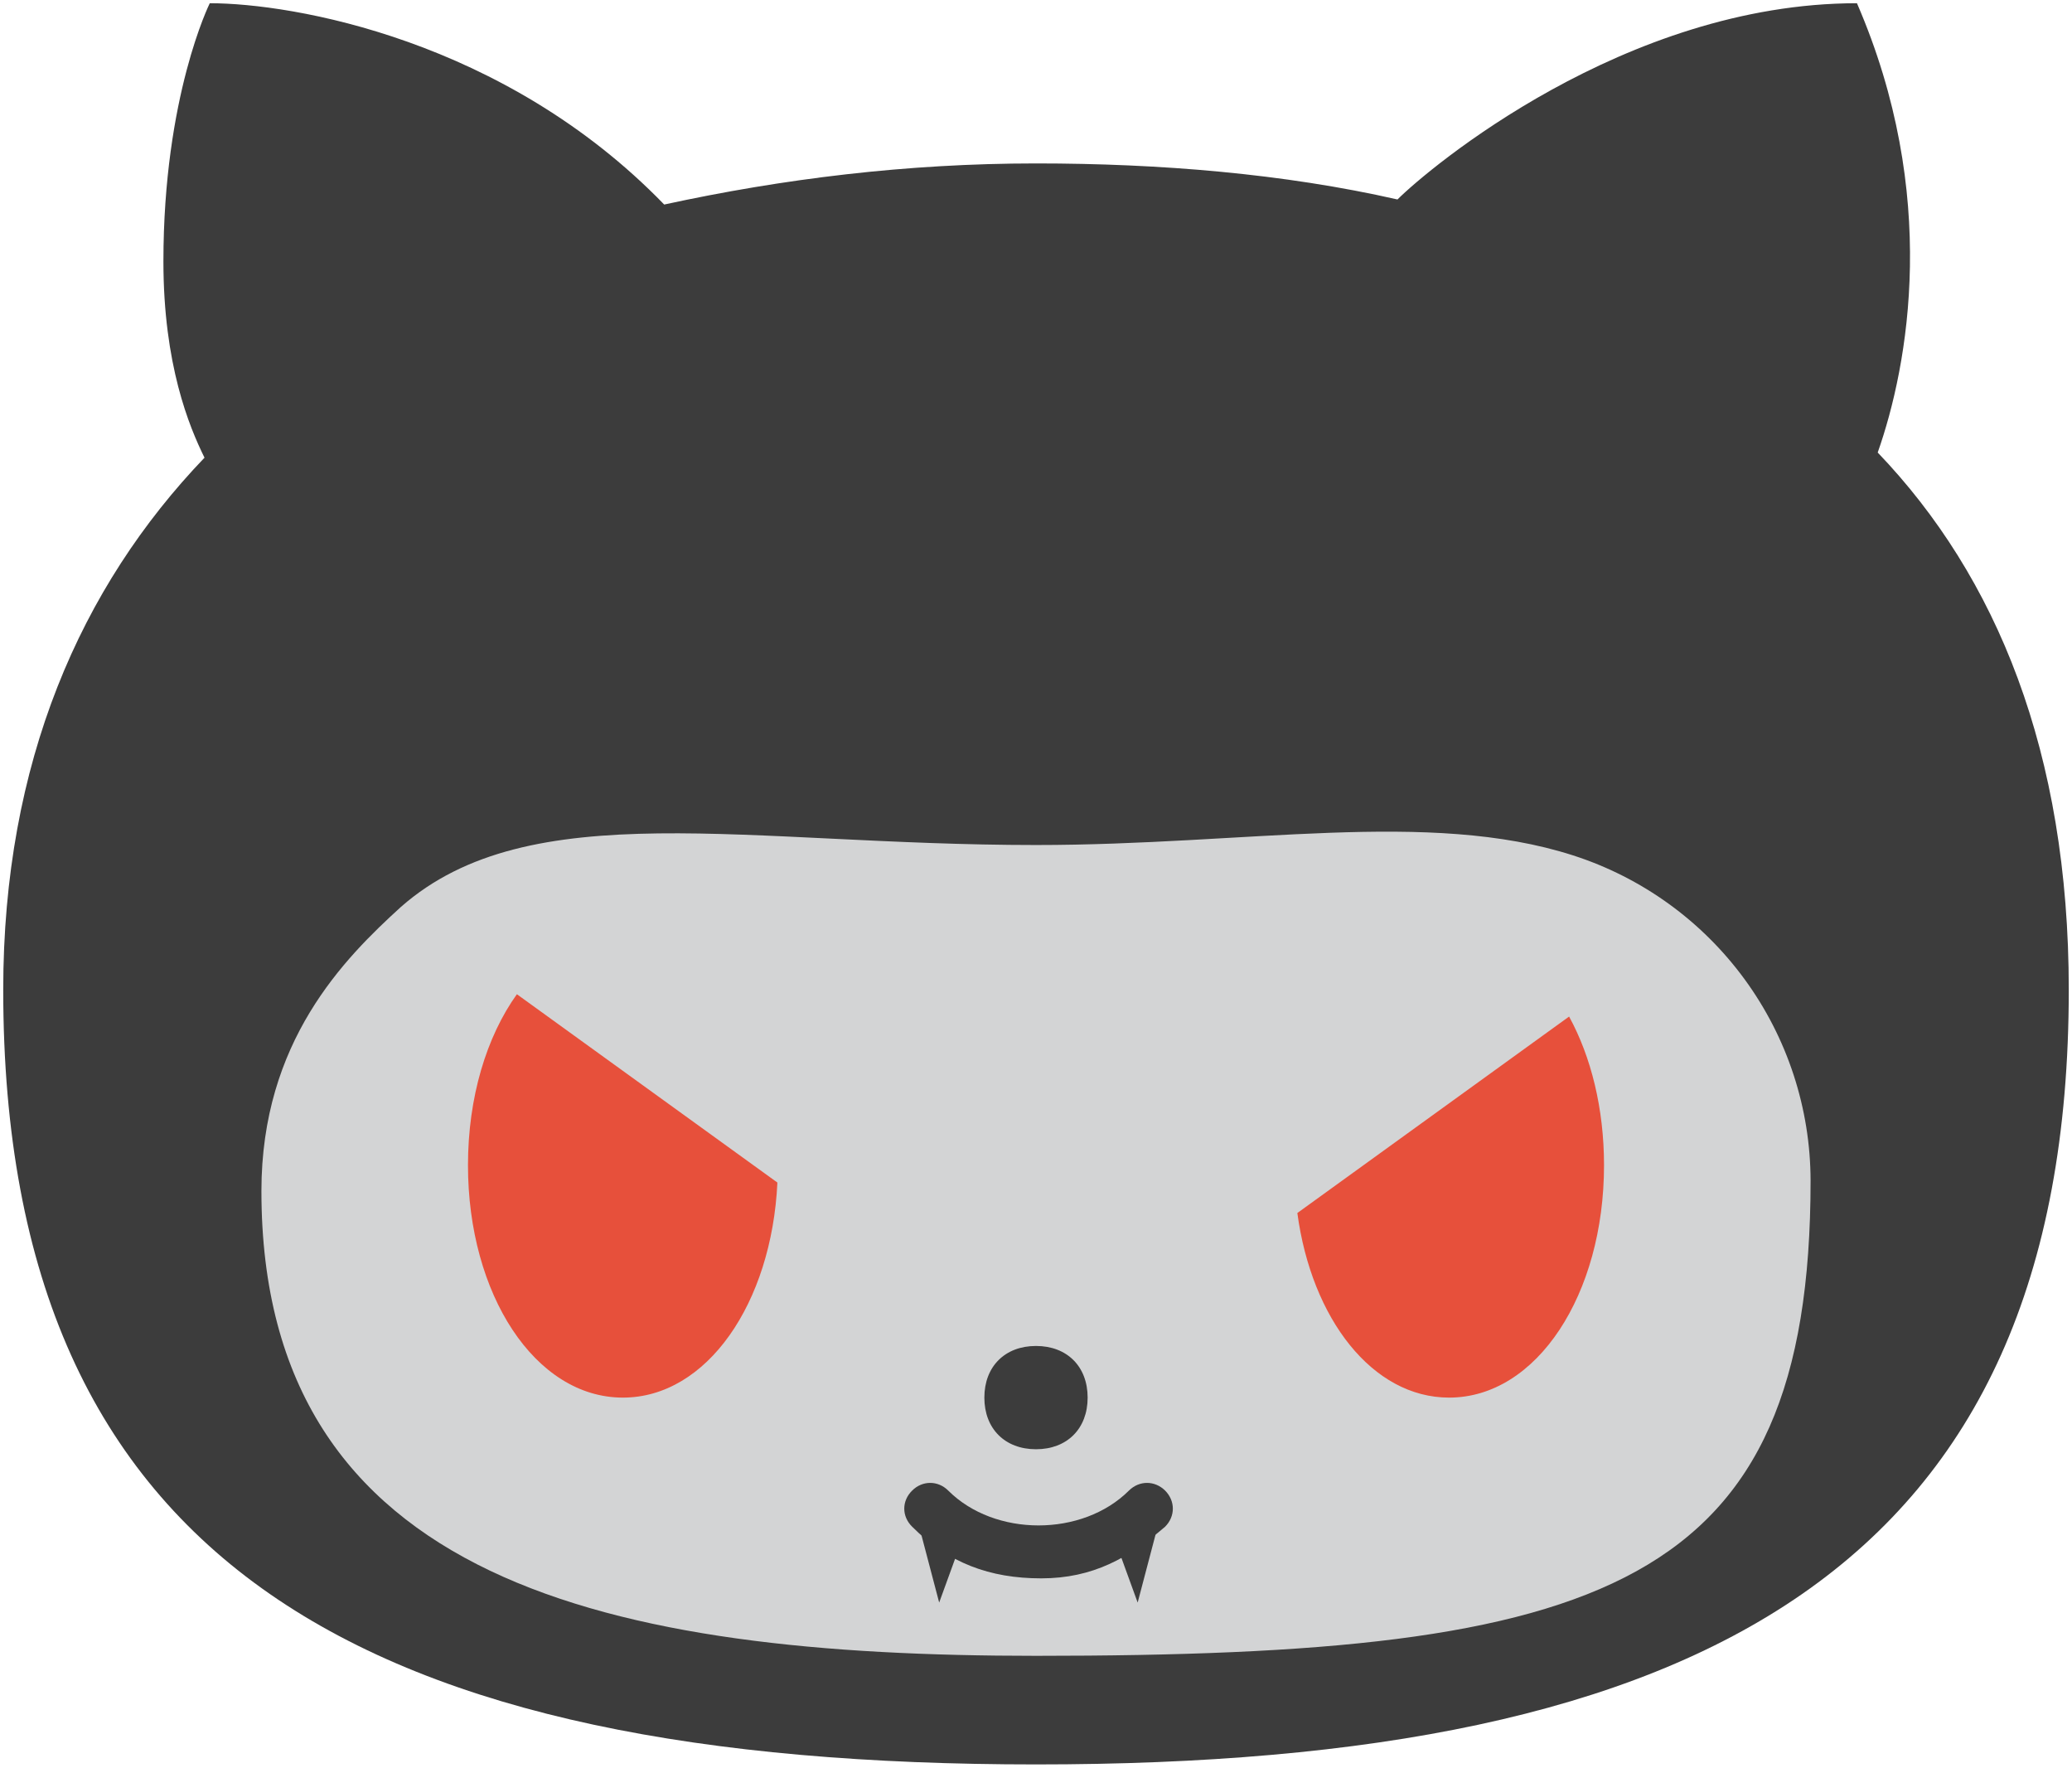
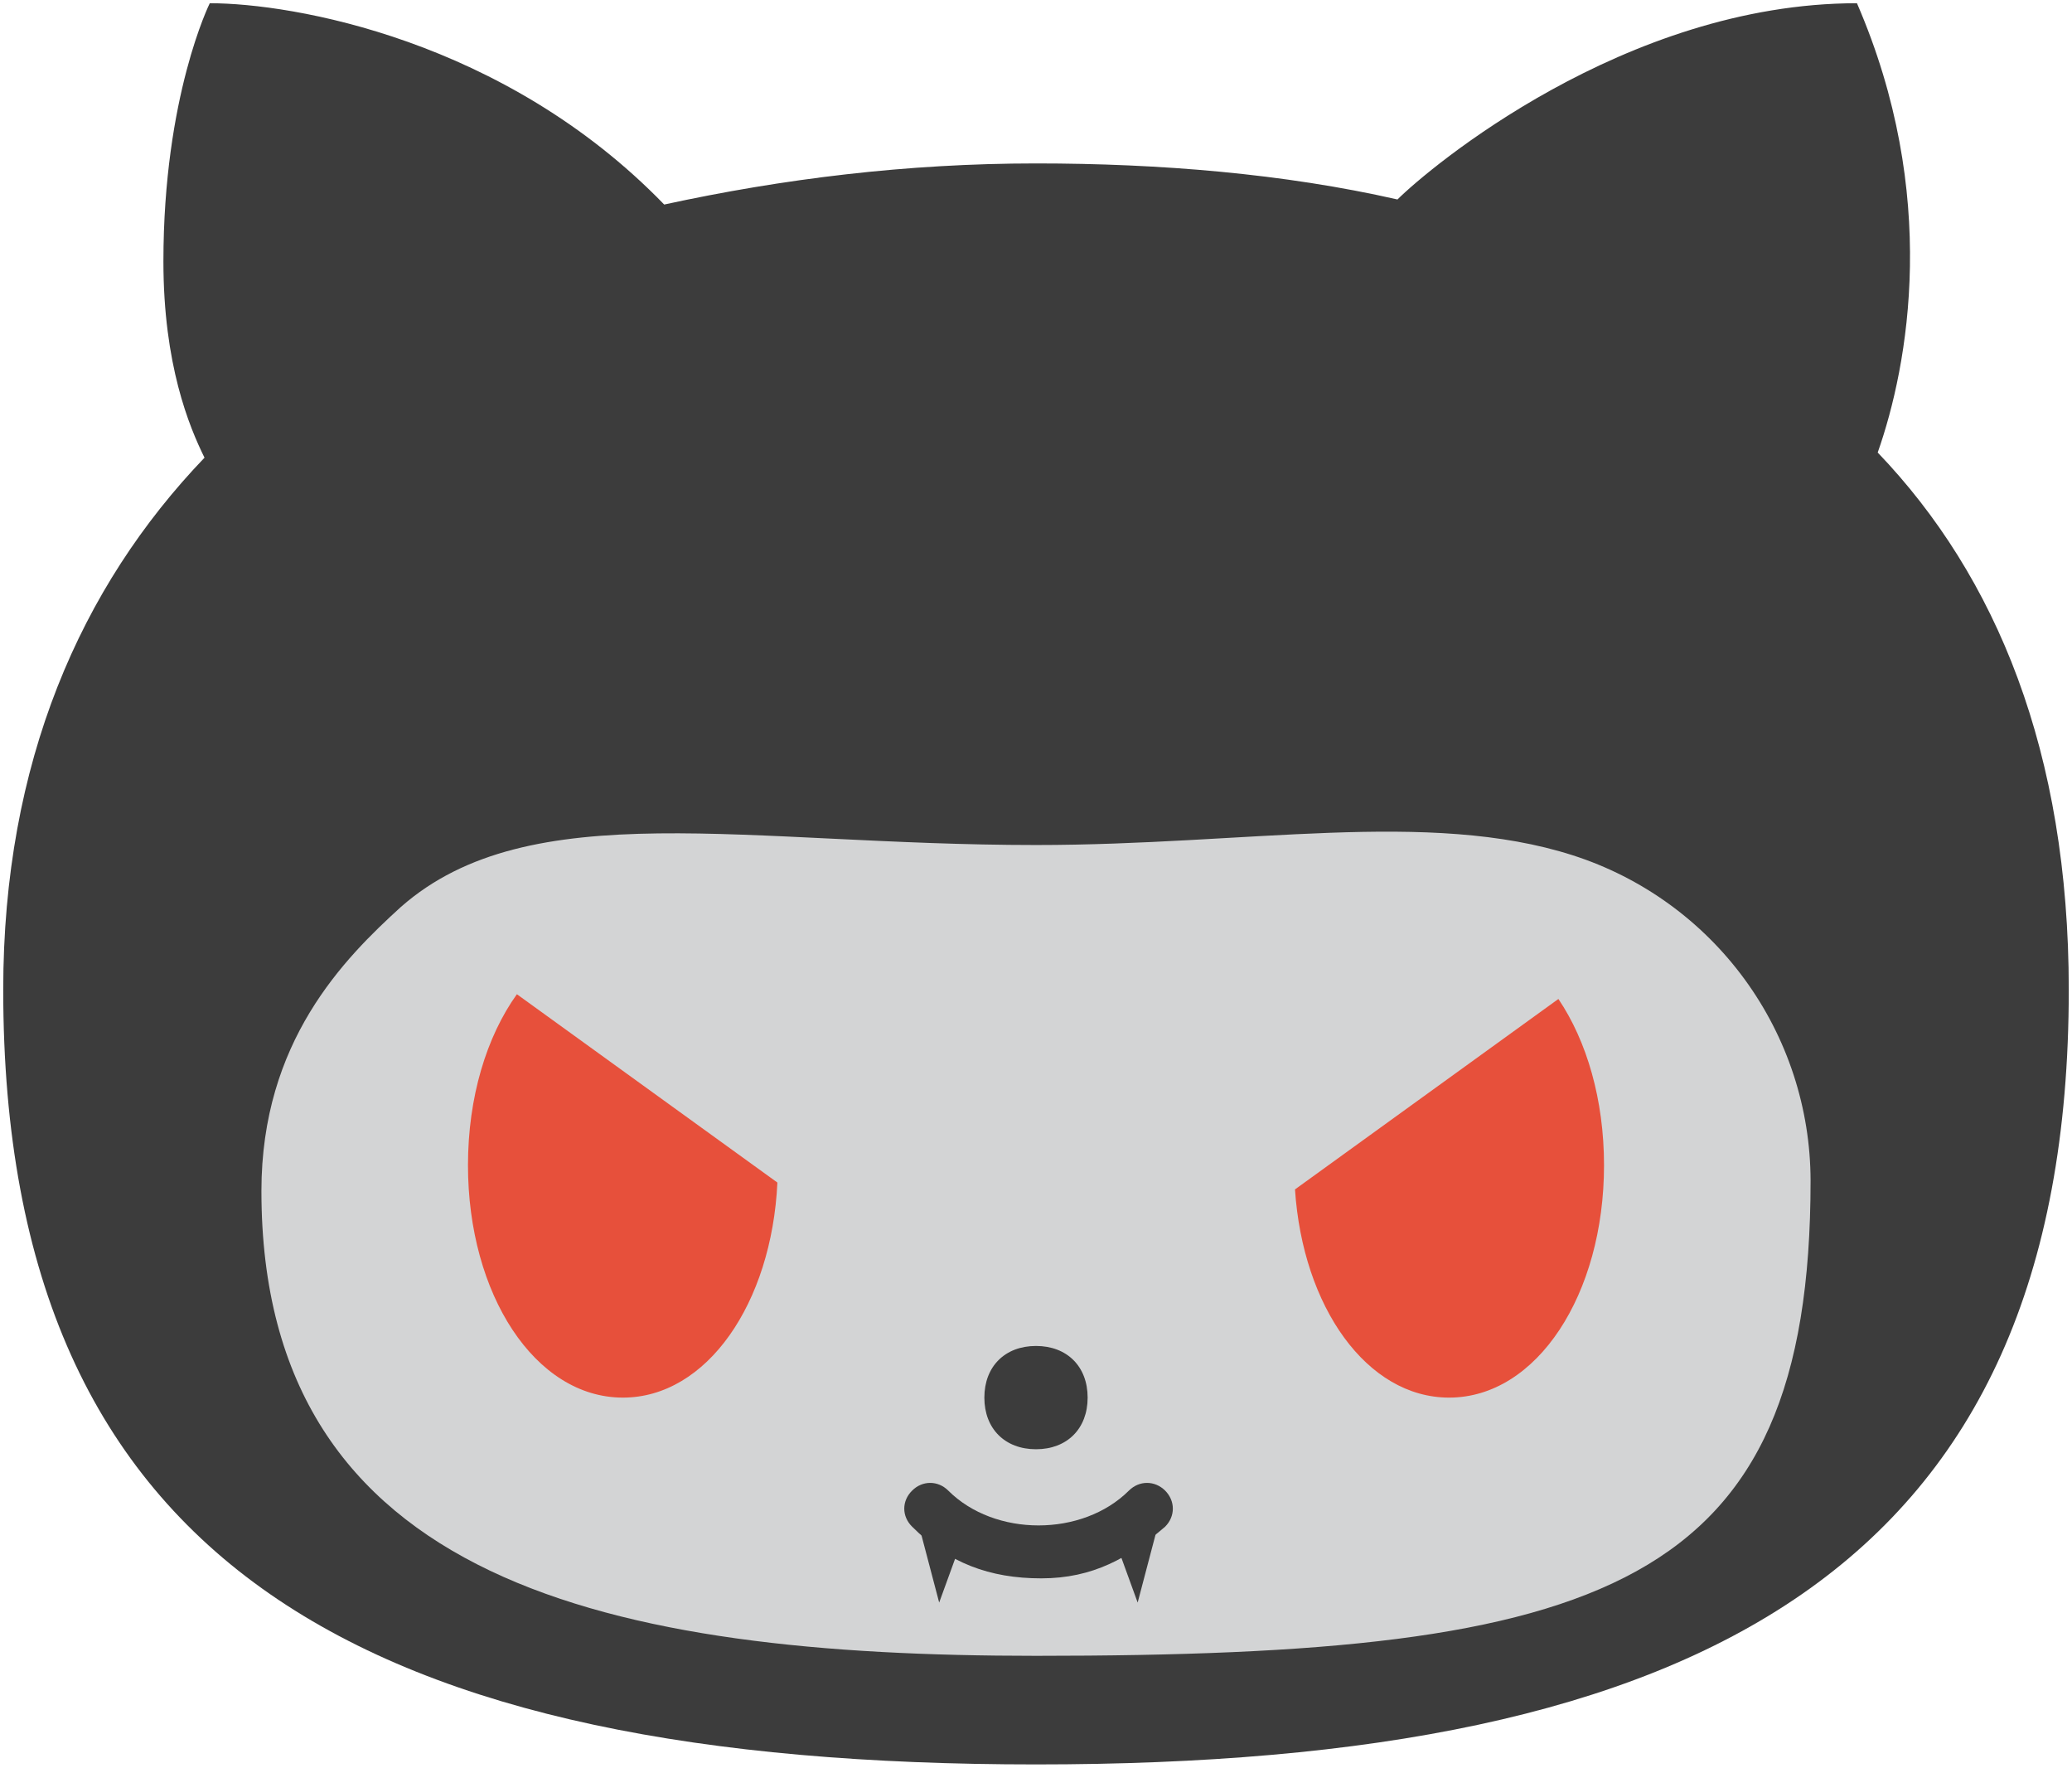
<svg xmlns="http://www.w3.org/2000/svg" width="428" height="365" viewBox="0 0 428 365" fill="none">
-   <path d="M387.867 93.467C394.245 75.333 400.667 40.133 383.579 0.667C335.579 0.667 295.088 34.8 288.667 41.2C265.2 35.867 239.579 33.755 214 33.755C187.333 33.755 161.755 36.912 137.2 42.245C104.133 8.133 60.432 0.667 43.333 0.667C43.333 0.667 33.755 19.867 33.755 54C33.755 75.333 39.088 88.133 42.245 94.533C16.667 121.2 0.667 157.467 0.667 204.432C0.667 323.888 76.421 364.432 214 364.432C351.579 364.432 427.333 323.888 427.333 204.432C427.333 155.344 412.421 119.099 387.867 93.467V93.467Z" fill="#3C3C3C" />
+   <path d="M387.867 93.467C394.245 75.333 400.667 40.133 383.579 0.667C335.579 0.667 295.088 34.8 288.667 41.2C265.2 35.867 239.579 33.755 214 33.755C187.333 33.755 161.755 36.912 137.2 42.245C104.133 8.133 60.432 0.667 43.333 0.667C43.333 0.667 33.755 19.867 33.755 54C33.755 75.333 39.088 88.133 42.245 94.533C16.667 121.2 0.667 157.467 0.667 204.432C0.667 323.888 76.421 364.432 214 364.432C351.579 364.432 427.333 323.888 427.333 204.432C427.333 155.344 412.421 119.099 387.867 93.467Z" fill="#3C3C3C" />
  <path d="M214 342C126.533 342 54 327.088 54 246C54 215.088 71.088 198 82.8 187.333C109.467 163.867 154.245 174.533 214 174.533C257.755 174.533 295.088 167.088 324.912 176.667C339.147 181.24 351.567 190.208 360.387 202.282C369.207 214.356 373.972 228.914 374 243.867C374 328.133 331.333 342 214 342Z" fill="#D3D4D5" />
  <path d="M224.667 288.667C224.667 295.088 220.421 299.333 214 299.333C207.579 299.333 203.333 295.088 203.333 288.667C203.333 282.245 207.579 278 214 278C220.421 278 224.667 282.245 224.667 288.667ZM240.667 315.333C242.8 313.2 242.8 310 240.667 307.867C238.533 305.755 235.333 305.755 233.2 307.867C223.579 317.467 205.467 317.467 195.867 307.867C193.755 305.755 190.533 305.755 188.421 307.867C186.245 310 186.245 313.2 188.421 315.333C195.877 322.8 204.421 326 215.088 326C225.755 326 233.211 321.755 240.667 315.333Z" fill="#3C3C3C" />
-   <path fill-rule="evenodd" clip-rule="evenodd" d="M106.772 205.352L160.582 244.251C159.404 269.22 145.98 288.667 128.667 288.667C110.533 288.667 96.667 267.333 96.667 240.667C96.667 226.645 100.5 214.098 106.772 205.352ZM299.333 288.667C283.504 288.667 270.927 272.411 267.985 250.542L324.118 209.964C328.657 218.264 331.333 228.951 331.333 240.667C331.333 267.333 317.467 288.667 299.333 288.667Z" fill="#E7503B" />
+   <path fill-rule="evenodd" clip-rule="evenodd" d="M106.772 205.352L160.582 244.251C159.404 269.22 145.98 288.667 128.667 288.667C110.533 288.667 96.667 267.333 96.667 240.667C96.667 226.645 100.5 214.098 106.772 205.352ZM299.333 288.667C282.349 288.667 269.107 269.95 267.498 245.665L321.909 206.331C327.776 215.023 331.333 227.161 331.333 240.667C331.333 267.333 317.467 288.667 299.333 288.667Z" fill="#E7503B" />
  <path d="M194 331L189 312L200 314.5L194 331Z" fill="#3C3C3C" />
  <path d="M235 331L240 312L229 314.5L235 331Z" fill="#3C3C3C" />
</svg>
